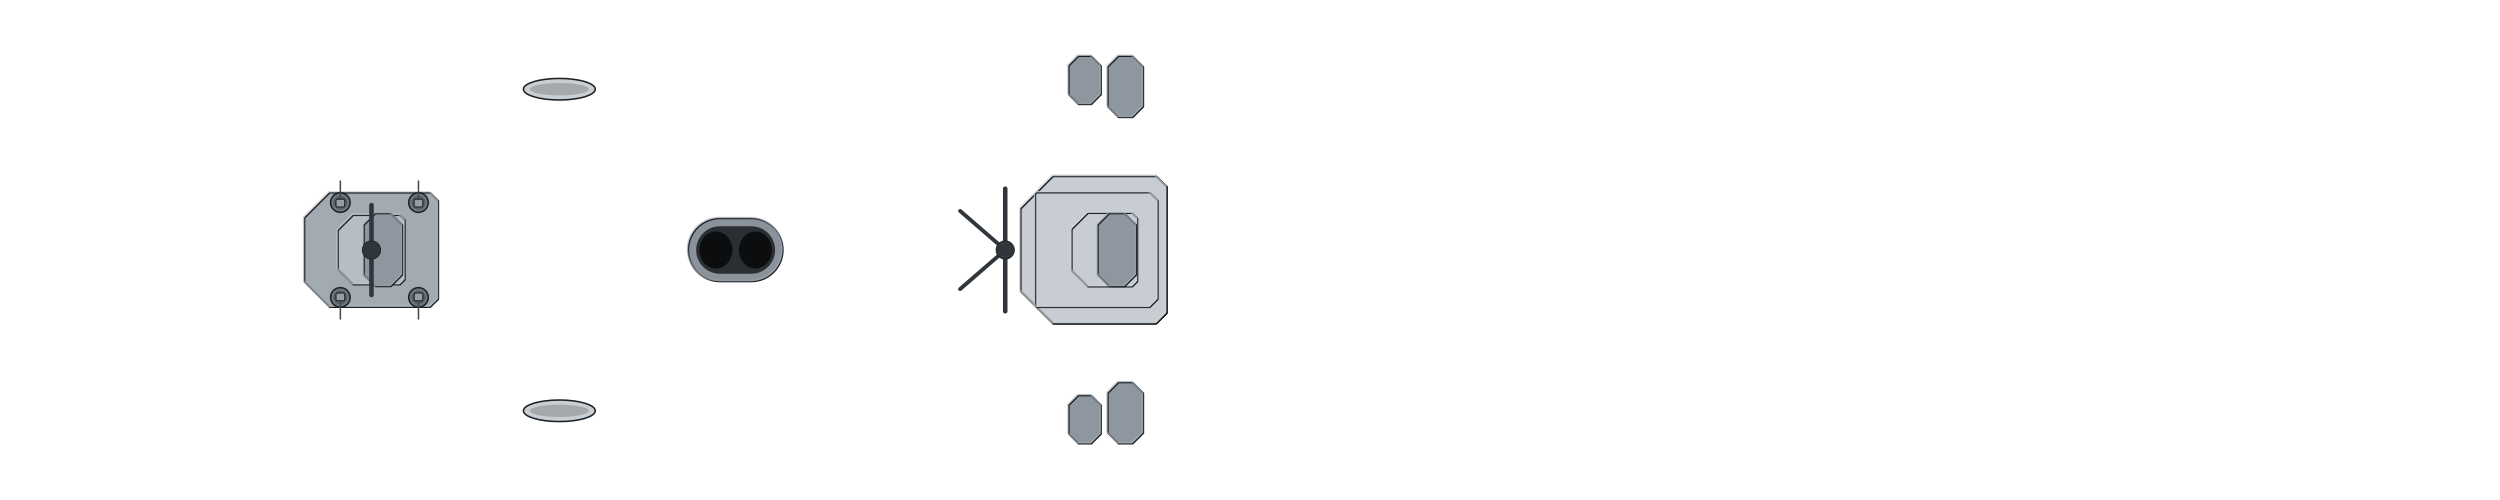
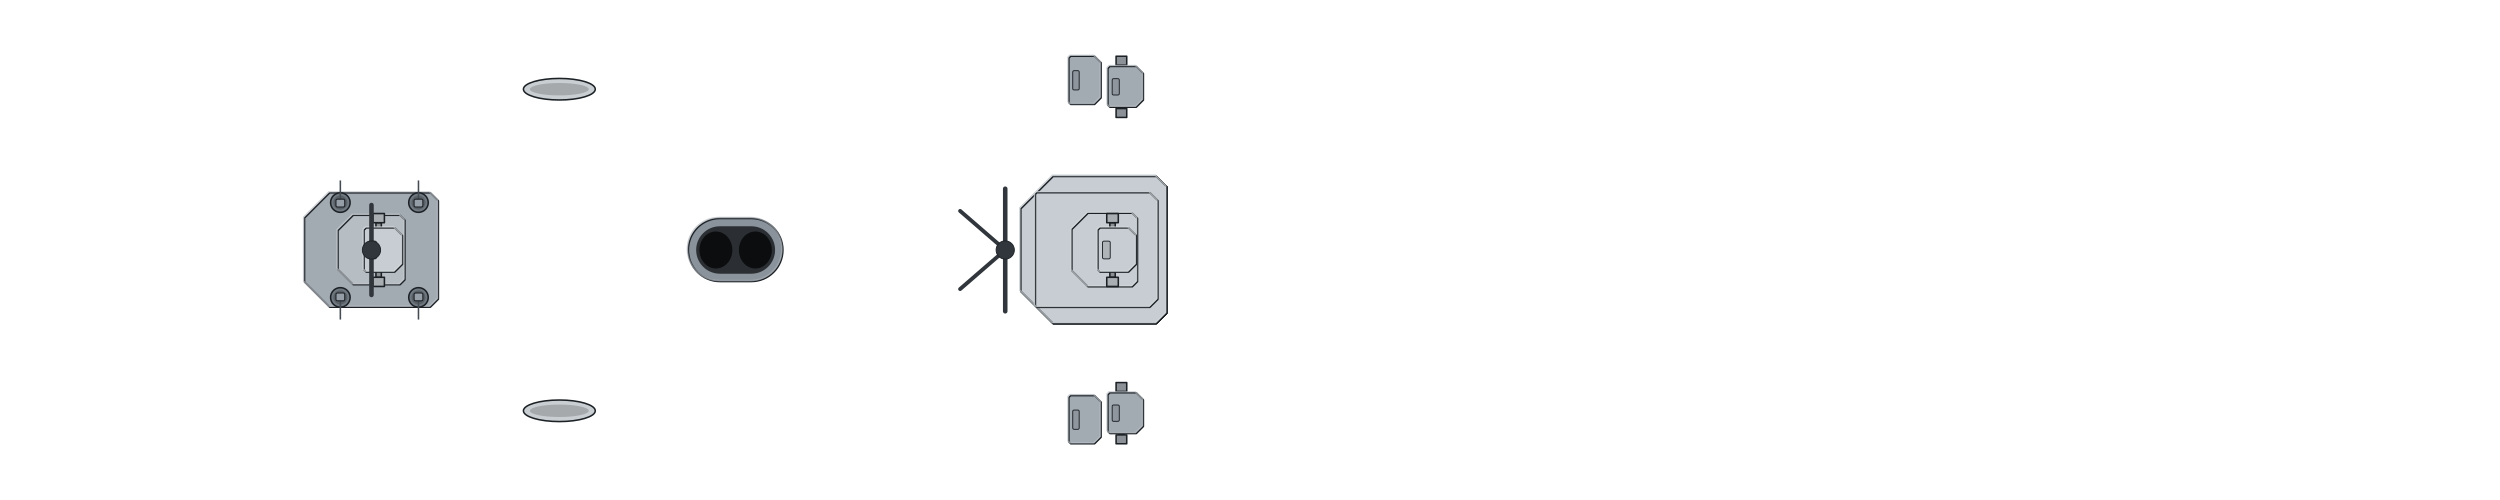
<svg xmlns="http://www.w3.org/2000/svg" width="1920" height="384" viewBox="-96 -19.2 192 38.4" shape-rendering="geometricPrecision">
  <defs>
    <clipPath id="hullclip">
      <path d="M-92,-1.568 L-91.993,-1.753 L-91.973,-1.938 L-91.94,-2.123 L-91.893,-2.308 L-91.832,-2.492 L-91.758,-2.677 L-91.671,-2.861 L-91.571,-3.045 L-91.457,-3.229 L-91.329,-3.412 L-91.189,-3.595 L-91.035,-3.778 L-90.867,-3.961 L-90.687,-4.143 L-90.493,-4.324 L-90.286,-4.505 L-90.066,-4.686 L-89.833,-4.866 L-89.586,-5.046 L-89.327,-5.225 L-89.054,-5.404 L-88.769,-5.581 L-88.47,-5.759 L-88.159,-5.935 L-87.834,-6.111 L-87.497,-6.286 L-87.147,-6.46 L-86.785,-6.634 L-86.409,-6.806 L-86.021,-6.978 L-85.621,-7.149 L-85.208,-7.319 L-84.783,-7.487 L-84.345,-7.655 L-83.895,-7.822 L-83.432,-7.988 L-82.958,-8.153 L-82.471,-8.317 L-81.973,-8.479 L-81.462,-8.641 L-80.939,-8.801 L-80.405,-8.96 L-79.859,-9.118 L-79.301,-9.275 L-78.732,-9.43 L-78.151,-9.584 L-77.559,-9.737 L-76.955,-9.888 L-76.34,-10.038 L-75.715,-10.186 L-75.078,-10.333 L-74.43,-10.479 L-73.771,-10.623 L-73.101,-10.765 L-72.421,-10.906 L-71.73,-11.045 L-71.029,-11.183 L-70.317,-11.319 L-69.595,-11.454 L-68.863,-11.587 L-68.121,-11.718 L-67.369,-11.847 L-66.607,-11.975 L-65.835,-12.101 L-65.054,-12.225 L-64.263,-12.347 L-63.463,-12.467 L-62.653,-12.586 L-61.835,-12.703 L-61.007,-12.817 L-60.171,-12.93 L-59.325,-13.041 L-58.472,-13.15 L-57.609,-13.257 L-56.738,-13.362 L-55.859,-13.464 L-54.972,-13.565 L-54.076,-13.664 L-53.173,-13.761 L-52.262,-13.855 L-51.343,-13.947 L-50.417,-14.037 L-49.484,-14.125 L-48.543,-14.211 L-47.595,-14.295 L-46.64,-14.376 L-45.679,-14.455 L-44.71,-14.532 L-43.736,-14.606 L-42.755,-14.678 L-41.767,-14.748 L-40.774,-14.816 L-39.774,-14.881 L-38.769,-14.943 L-37.758,-15.003 L-36.742,-15.061 L-35.72,-15.117 L-34.693,-15.17 L-33.661,-15.22 L-32.624,-15.268 L-31.582,-15.313 L-30.536,-15.356 L-29.485,-15.397 L-28.43,-15.434 L-27.37,-15.47 L-26.307,-15.502 L-25.24,-15.532 L-24.169,-15.56 L-23.095,-15.584 L-22.017,-15.606 L-20.936,-15.626 L-19.852,-15.642 L-18.765,-15.656 L-17.676,-15.667 L-16.583,-15.676 L-15.489,-15.682 L-14.392,-15.685 L-13.293,-15.685 L-12.192,-15.685 L-11.089,-15.685 L-9.985,-15.685 L-8.879,-15.685 L-7.772,-15.685 L-6.664,-15.685 L-5.555,-15.685 L-4.445,-15.685 L-3.334,-15.685 L-2.223,-15.685 L-1.112,-15.685 L-0,-15.685 L1.112,-15.685 L2.223,-15.685 L3.334,-15.685 L4.445,-15.685 L5.555,-15.685 L6.664,-15.685 L7.772,-15.685 L8.879,-15.685 L9.985,-15.685 L11.089,-15.685 L12.192,-15.685 L13.293,-15.685 L14.392,-15.684 L15.489,-15.678 L16.583,-15.665 L17.676,-15.646 L18.765,-15.621 L19.852,-15.59 L20.936,-15.553 L22.017,-15.511 L23.095,-15.462 L24.169,-15.407 L25.24,-15.347 L26.307,-15.281 L27.37,-15.21 L28.43,-15.133 L29.485,-15.051 L30.536,-14.963 L31.582,-14.87 L32.624,-14.772 L33.661,-14.669 L34.693,-14.561 L35.72,-14.448 L36.742,-14.33 L37.758,-14.207 L38.769,-14.08 L39.774,-13.948 L40.774,-13.812 L41.767,-13.672 L42.755,-13.528 L43.736,-13.379 L44.71,-13.227 L45.679,-13.071 L46.64,-12.911 L47.595,-12.748 L48.543,-12.581 L49.484,-12.411 L50.417,-12.237 L51.343,-12.061 L52.262,-11.882 L53.173,-11.7 L54.076,-11.515 L54.972,-11.328 L55.859,-11.139 L56.738,-10.947 L57.609,-10.753 L58.472,-10.557 L59.325,-10.36 L60.171,-10.16 L61.007,-9.96 L61.835,-9.757 L62.653,-9.554 L63.463,-9.35 L64.263,-9.144 L65.054,-8.938 L65.835,-8.731 L66.607,-8.523 L67.369,-8.316 L68.121,-8.108 L68.863,-7.9 L69.595,-7.691 L70.317,-7.484 L71.029,-7.276 L71.73,-7.069 L72.421,-6.863 L73.101,-6.657 L73.771,-6.452 L74.43,-6.249 L75.078,-6.046 L75.715,-5.845 L76.34,-5.646 L76.955,-5.448 L77.559,-5.251 L78.151,-5.057 L78.732,-4.864 L79.301,-4.674 L79.859,-4.486 L80.405,-4.301 L80.939,-4.117 L81.462,-3.937 L81.973,-3.759 L82.471,-3.584 L82.958,-3.413 L83.432,-3.244 L83.895,-3.078 L84.345,-2.916 L84.783,-2.758 L85.208,-2.602 L85.621,-2.451 L86.021,-2.303 L86.409,-2.159 L86.785,-2.019 L87.147,-1.883 L87.497,-1.752 L87.834,-1.624 L88.159,-1.501 L88.47,-1.382 L88.769,-1.268 L89.054,-1.158 L89.327,-1.052 L89.586,-0.952 L89.833,-0.856 L90.066,-0.765 L90.286,-0.679 L90.493,-0.598 L90.687,-0.522 L90.867,-0.45 L91.035,-0.384 L91.189,-0.323 L91.329,-0.267 L91.457,-0.217 L91.571,-0.172 L91.671,-0.131 L91.758,-0.097 L91.832,-0.067 L91.893,-0.043 L91.94,-0.024 L91.973,-0.011 L91.973,0.011 L91.94,0.024 L91.893,0.043 L91.832,0.067 L91.758,0.097 L91.671,0.131 L91.571,0.172 L91.457,0.217 L91.329,0.267 L91.189,0.323 L91.035,0.384 L90.867,0.45 L90.687,0.522 L90.493,0.598 L90.286,0.679 L90.066,0.765 L89.833,0.856 L89.586,0.952 L89.327,1.052 L89.054,1.158 L88.769,1.268 L88.47,1.382 L88.159,1.501 L87.834,1.624 L87.497,1.752 L87.147,1.883 L86.785,2.019 L86.409,2.159 L86.021,2.303 L85.621,2.451 L85.208,2.602 L84.783,2.758 L84.345,2.916 L83.895,3.078 L83.432,3.244 L82.958,3.413 L82.471,3.584 L81.973,3.759 L81.462,3.937 L80.939,4.117 L80.405,4.301 L79.859,4.486 L79.301,4.674 L78.732,4.864 L78.151,5.057 L77.559,5.251 L76.955,5.448 L76.34,5.646 L75.715,5.845 L75.078,6.046 L74.43,6.249 L73.771,6.452 L73.101,6.657 L72.421,6.863 L71.73,7.069 L71.029,7.276 L70.317,7.484 L69.595,7.691 L68.863,7.9 L68.121,8.108 L67.369,8.316 L66.607,8.523 L65.835,8.731 L65.054,8.938 L64.263,9.144 L63.463,9.35 L62.653,9.554 L61.835,9.757 L61.007,9.96 L60.171,10.16 L59.325,10.36 L58.472,10.557 L57.609,10.753 L56.738,10.947 L55.859,11.139 L54.972,11.328 L54.076,11.515 L53.173,11.7 L52.262,11.882 L51.343,12.061 L50.417,12.237 L49.484,12.411 L48.543,12.581 L47.595,12.748 L46.64,12.911 L45.679,13.071 L44.71,13.227 L43.736,13.379 L42.755,13.528 L41.767,13.672 L40.774,13.812 L39.774,13.948 L38.769,14.08 L37.758,14.207 L36.742,14.33 L35.72,14.448 L34.693,14.561 L33.661,14.669 L32.624,14.772 L31.582,14.87 L30.536,14.963 L29.485,15.051 L28.43,15.133 L27.37,15.21 L26.307,15.281 L25.24,15.347 L24.169,15.407 L23.095,15.462 L22.017,15.511 L20.936,15.553 L19.852,15.59 L18.765,15.621 L17.676,15.646 L16.583,15.665 L15.489,15.678 L14.392,15.684 L13.293,15.685 L12.192,15.685 L11.089,15.685 L9.985,15.685 L8.879,15.685 L7.772,15.685 L6.664,15.685 L5.555,15.685 L4.445,15.685 L3.334,15.685 L2.223,15.685 L1.112,15.685 L-0,15.685 L-1.112,15.685 L-2.223,15.685 L-3.334,15.685 L-4.445,15.685 L-5.555,15.685 L-6.664,15.685 L-7.772,15.685 L-8.879,15.685 L-9.985,15.685 L-11.089,15.685 L-12.192,15.685 L-13.293,15.685 L-14.392,15.685 L-15.489,15.682 L-16.583,15.676 L-17.676,15.667 L-18.765,15.656 L-19.852,15.642 L-20.936,15.626 L-22.017,15.606 L-23.095,15.584 L-24.169,15.56 L-25.24,15.532 L-26.307,15.502 L-27.37,15.47 L-28.43,15.434 L-29.485,15.397 L-30.536,15.356 L-31.582,15.313 L-32.624,15.268 L-33.661,15.22 L-34.693,15.17 L-35.72,15.117 L-36.742,15.061 L-37.758,15.003 L-38.769,14.943 L-39.774,14.881 L-40.774,14.816 L-41.767,14.748 L-42.755,14.678 L-43.736,14.606 L-44.71,14.532 L-45.679,14.455 L-46.64,14.376 L-47.595,14.295 L-48.543,14.211 L-49.484,14.125 L-50.417,14.037 L-51.343,13.947 L-52.262,13.855 L-53.173,13.761 L-54.076,13.664 L-54.972,13.565 L-55.859,13.464 L-56.738,13.362 L-57.609,13.257 L-58.472,13.15 L-59.325,13.041 L-60.171,12.93 L-61.007,12.817 L-61.835,12.703 L-62.653,12.586 L-63.463,12.467 L-64.263,12.347 L-65.054,12.225 L-65.835,12.101 L-66.607,11.975 L-67.369,11.847 L-68.121,11.718 L-68.863,11.587 L-69.595,11.454 L-70.317,11.319 L-71.029,11.183 L-71.73,11.045 L-72.421,10.906 L-73.101,10.765 L-73.771,10.623 L-74.43,10.479 L-75.078,10.333 L-75.715,10.186 L-76.34,10.038 L-76.955,9.888 L-77.559,9.737 L-78.151,9.584 L-78.732,9.43 L-79.301,9.275 L-79.859,9.118 L-80.405,8.96 L-80.939,8.801 L-81.462,8.641 L-81.973,8.479 L-82.471,8.317 L-82.958,8.153 L-83.432,7.988 L-83.895,7.822 L-84.345,7.655 L-84.783,7.487 L-85.208,7.319 L-85.621,7.149 L-86.021,6.978 L-86.409,6.806 L-86.785,6.634 L-87.147,6.46 L-87.497,6.286 L-87.834,6.111 L-88.159,5.935 L-88.47,5.759 L-88.769,5.581 L-89.054,5.404 L-89.327,5.225 L-89.586,5.046 L-89.833,4.866 L-90.066,4.686 L-90.286,4.505 L-90.493,4.324 L-90.687,4.143 L-90.867,3.961 L-91.035,3.778 L-91.189,3.595 L-91.329,3.412 L-91.457,3.229 L-91.571,3.045 L-91.671,2.861 L-91.758,2.677 L-91.832,2.492 L-91.893,2.308 L-91.94,2.123 L-91.973,1.938 L-91.993,1.753 L-92,1.568 Z" />
    </clipPath>
    <clipPath id="deckclip">
      <path d="M-92,-1.018 L-91.993,-1.203 L-91.973,-1.388 L-91.94,-1.573 L-91.893,-1.758 L-91.832,-1.942 L-91.758,-2.127 L-91.671,-2.311 L-91.571,-2.495 L-91.457,-2.679 L-91.329,-2.862 L-91.189,-3.045 L-91.035,-3.228 L-90.867,-3.411 L-90.687,-3.593 L-90.493,-3.774 L-90.286,-3.955 L-90.066,-4.136 L-89.833,-4.316 L-89.586,-4.496 L-89.327,-4.675 L-89.054,-4.854 L-88.769,-5.031 L-88.47,-5.209 L-88.159,-5.385 L-87.834,-5.561 L-87.497,-5.736 L-87.147,-5.91 L-86.785,-6.084 L-86.409,-6.256 L-86.021,-6.428 L-85.621,-6.599 L-85.208,-6.769 L-84.783,-6.937 L-84.345,-7.105 L-83.895,-7.272 L-83.432,-7.438 L-82.958,-7.603 L-82.471,-7.767 L-81.973,-7.929 L-81.462,-8.091 L-80.939,-8.251 L-80.405,-8.41 L-79.859,-8.568 L-79.301,-8.725 L-78.732,-8.88 L-78.151,-9.034 L-77.559,-9.187 L-76.955,-9.338 L-76.34,-9.488 L-75.715,-9.636 L-75.078,-9.783 L-74.43,-9.929 L-73.771,-10.073 L-73.101,-10.215 L-72.421,-10.356 L-71.73,-10.495 L-71.029,-10.633 L-70.317,-10.769 L-69.595,-10.904 L-68.863,-11.037 L-68.121,-11.168 L-67.369,-11.297 L-66.607,-11.425 L-65.835,-11.551 L-65.054,-11.675 L-64.263,-11.797 L-63.463,-11.917 L-62.653,-12.036 L-61.835,-12.153 L-61.007,-12.267 L-60.171,-12.38 L-59.325,-12.491 L-58.472,-12.6 L-57.609,-12.707 L-56.738,-12.812 L-55.859,-12.914 L-54.972,-13.015 L-54.076,-13.114 L-53.173,-13.211 L-52.262,-13.305 L-51.343,-13.397 L-50.417,-13.487 L-49.484,-13.575 L-48.543,-13.661 L-47.595,-13.745 L-46.64,-13.826 L-45.679,-13.905 L-44.71,-13.982 L-43.736,-14.056 L-42.755,-14.128 L-41.767,-14.198 L-40.774,-14.266 L-39.774,-14.331 L-38.769,-14.393 L-37.758,-14.453 L-36.742,-14.511 L-35.72,-14.567 L-34.693,-14.62 L-33.661,-14.67 L-32.624,-14.718 L-31.582,-14.763 L-30.536,-14.806 L-29.485,-14.847 L-28.43,-14.884 L-27.37,-14.92 L-26.307,-14.952 L-25.24,-14.982 L-24.169,-15.01 L-23.095,-15.034 L-22.017,-15.056 L-20.936,-15.076 L-19.852,-15.092 L-18.765,-15.106 L-17.676,-15.117 L-16.583,-15.126 L-15.489,-15.132 L-14.392,-15.135 L-13.293,-15.135 L-12.192,-15.135 L-11.089,-15.135 L-9.985,-15.135 L-8.879,-15.135 L-7.772,-15.135 L-6.664,-15.135 L-5.555,-15.135 L-4.445,-15.135 L-3.334,-15.135 L-2.223,-15.135 L-1.112,-15.135 L-0,-15.135 L1.112,-15.135 L2.223,-15.135 L3.334,-15.135 L4.445,-15.135 L5.555,-15.135 L6.664,-15.135 L7.772,-15.135 L8.879,-15.135 L9.985,-15.135 L11.089,-15.135 L12.192,-15.135 L13.293,-15.135 L14.392,-15.134 L15.489,-15.128 L16.583,-15.115 L17.676,-15.096 L18.765,-15.071 L19.852,-15.04 L20.936,-15.003 L22.017,-14.961 L23.095,-14.912 L24.169,-14.857 L25.24,-14.797 L26.307,-14.731 L27.37,-14.66 L28.43,-14.583 L29.485,-14.501 L30.536,-14.413 L31.582,-14.32 L32.624,-14.222 L33.661,-14.119 L34.693,-14.011 L35.72,-13.898 L36.742,-13.78 L37.758,-13.657 L38.769,-13.53 L39.774,-13.398 L40.774,-13.262 L41.767,-13.122 L42.755,-12.978 L43.736,-12.829 L44.71,-12.677 L45.679,-12.521 L46.64,-12.361 L47.595,-12.198 L48.543,-12.031 L49.484,-11.861 L50.417,-11.687 L51.343,-11.511 L52.262,-11.332 L53.173,-11.15 L54.076,-10.965 L54.972,-10.778 L55.859,-10.589 L56.738,-10.397 L57.609,-10.203 L58.472,-10.007 L59.325,-9.81 L60.171,-9.61 L61.007,-9.41 L61.835,-9.207 L62.653,-9.004 L63.463,-8.8 L64.263,-8.594 L65.054,-8.388 L65.835,-8.181 L66.607,-7.973 L67.369,-7.766 L68.121,-7.558 L68.863,-7.35 L69.595,-7.141 L70.317,-6.934 L71.029,-6.726 L71.73,-6.519 L72.421,-6.313 L73.101,-6.107 L73.771,-5.902 L74.43,-5.699 L75.078,-5.496 L75.715,-5.295 L76.34,-5.096 L76.955,-4.898 L77.559,-4.701 L78.151,-4.507 L78.732,-4.314 L79.301,-4.124 L79.859,-3.936 L80.405,-3.751 L80.939,-3.567 L81.462,-3.387 L81.973,-3.209 L82.471,-3.034 L82.958,-2.863 L83.432,-2.694 L83.895,-2.528 L84.345,-2.366 L84.783,-2.208 L85.208,-2.052 L85.621,-1.901 L86.021,-1.753 L86.409,-1.609 L86.785,-1.469 L87.147,-1.333 L87.497,-1.202 L87.834,-1.074 L88.159,-0.951 L88.47,-0.832 L88.769,-0.718 L89.054,-0.608 L89.327,-0.502 L89.586,-0.402 L89.833,-0.306 L90.066,-0.215 L90.286,-0.129 L90.493,-0.048 L90.493,0.048 L90.286,0.129 L90.066,0.215 L89.833,0.306 L89.586,0.402 L89.327,0.502 L89.054,0.608 L88.769,0.718 L88.47,0.832 L88.159,0.951 L87.834,1.074 L87.497,1.202 L87.147,1.333 L86.785,1.469 L86.409,1.609 L86.021,1.753 L85.621,1.901 L85.208,2.052 L84.783,2.208 L84.345,2.366 L83.895,2.528 L83.432,2.694 L82.958,2.863 L82.471,3.034 L81.973,3.209 L81.462,3.387 L80.939,3.567 L80.405,3.751 L79.859,3.936 L79.301,4.124 L78.732,4.314 L78.151,4.507 L77.559,4.701 L76.955,4.898 L76.34,5.096 L75.715,5.295 L75.078,5.496 L74.43,5.699 L73.771,5.902 L73.101,6.107 L72.421,6.313 L71.73,6.519 L71.029,6.726 L70.317,6.934 L69.595,7.141 L68.863,7.35 L68.121,7.558 L67.369,7.766 L66.607,7.973 L65.835,8.181 L65.054,8.388 L64.263,8.594 L63.463,8.8 L62.653,9.004 L61.835,9.207 L61.007,9.41 L60.171,9.61 L59.325,9.81 L58.472,10.007 L57.609,10.203 L56.738,10.397 L55.859,10.589 L54.972,10.778 L54.076,10.965 L53.173,11.15 L52.262,11.332 L51.343,11.511 L50.417,11.687 L49.484,11.861 L48.543,12.031 L47.595,12.198 L46.64,12.361 L45.679,12.521 L44.71,12.677 L43.736,12.829 L42.755,12.978 L41.767,13.122 L40.774,13.262 L39.774,13.398 L38.769,13.53 L37.758,13.657 L36.742,13.78 L35.72,13.898 L34.693,14.011 L33.661,14.119 L32.624,14.222 L31.582,14.32 L30.536,14.413 L29.485,14.501 L28.43,14.583 L27.37,14.66 L26.307,14.731 L25.24,14.797 L24.169,14.857 L23.095,14.912 L22.017,14.961 L20.936,15.003 L19.852,15.04 L18.765,15.071 L17.676,15.096 L16.583,15.115 L15.489,15.128 L14.392,15.134 L13.293,15.135 L12.192,15.135 L11.089,15.135 L9.985,15.135 L8.879,15.135 L7.772,15.135 L6.664,15.135 L5.555,15.135 L4.445,15.135 L3.334,15.135 L2.223,15.135 L1.112,15.135 L-0,15.135 L-1.112,15.135 L-2.223,15.135 L-3.334,15.135 L-4.445,15.135 L-5.555,15.135 L-6.664,15.135 L-7.772,15.135 L-8.879,15.135 L-9.985,15.135 L-11.089,15.135 L-12.192,15.135 L-13.293,15.135 L-14.392,15.135 L-15.489,15.132 L-16.583,15.126 L-17.676,15.117 L-18.765,15.106 L-19.852,15.092 L-20.936,15.076 L-22.017,15.056 L-23.095,15.034 L-24.169,15.01 L-25.24,14.982 L-26.307,14.952 L-27.37,14.92 L-28.43,14.884 L-29.485,14.847 L-30.536,14.806 L-31.582,14.763 L-32.624,14.718 L-33.661,14.67 L-34.693,14.62 L-35.72,14.567 L-36.742,14.511 L-37.758,14.453 L-38.769,14.393 L-39.774,14.331 L-40.774,14.266 L-41.767,14.198 L-42.755,14.128 L-43.736,14.056 L-44.71,13.982 L-45.679,13.905 L-46.64,13.826 L-47.595,13.745 L-48.543,13.661 L-49.484,13.575 L-50.417,13.487 L-51.343,13.397 L-52.262,13.305 L-53.173,13.211 L-54.076,13.114 L-54.972,13.015 L-55.859,12.914 L-56.738,12.812 L-57.609,12.707 L-58.472,12.6 L-59.325,12.491 L-60.171,12.38 L-61.007,12.267 L-61.835,12.153 L-62.653,12.036 L-63.463,11.917 L-64.263,11.797 L-65.054,11.675 L-65.835,11.551 L-66.607,11.425 L-67.369,11.297 L-68.121,11.168 L-68.863,11.037 L-69.595,10.904 L-70.317,10.769 L-71.029,10.633 L-71.73,10.495 L-72.421,10.356 L-73.101,10.215 L-73.771,10.073 L-74.43,9.929 L-75.078,9.783 L-75.715,9.636 L-76.34,9.488 L-76.955,9.338 L-77.559,9.187 L-78.151,9.034 L-78.732,8.88 L-79.301,8.725 L-79.859,8.568 L-80.405,8.41 L-80.939,8.251 L-81.462,8.091 L-81.973,7.929 L-82.471,7.767 L-82.958,7.603 L-83.432,7.438 L-83.895,7.272 L-84.345,7.105 L-84.783,6.937 L-85.208,6.769 L-85.621,6.599 L-86.021,6.428 L-86.409,6.256 L-86.785,6.084 L-87.147,5.91 L-87.497,5.736 L-87.834,5.561 L-88.159,5.385 L-88.47,5.209 L-88.769,5.031 L-89.054,4.854 L-89.327,4.675 L-89.586,4.496 L-89.833,4.316 L-90.066,4.136 L-90.286,3.955 L-90.493,3.774 L-90.687,3.593 L-90.867,3.411 L-91.035,3.228 L-91.189,3.045 L-91.329,2.862 L-91.457,2.679 L-91.571,2.495 L-91.671,2.311 L-91.758,2.127 L-91.832,1.942 L-91.893,1.758 L-91.94,1.573 L-91.973,1.388 L-91.993,1.203 L-92,1.018 Z" />
    </clipPath>
  </defs>
  <path d="M-6.399,4.856 L-7.19,5.647 L-15.115,5.647 L-17.599,3.162 L-17.599,-3.162 L-15.115,-5.647 L-7.19,-5.647 L-6.399,-4.856 Z" fill="#a3abb2" stroke="#1c2126" stroke-width="0.12" stroke-linejoin="round" />
  <path d="M-6.399,4.856 L-7.19,5.647 L-15.115,5.647 L-17.599,3.162 L-17.599,-3.162 L-15.115,-5.647 L-7.19,-5.647 L-6.399,-4.856 Z" fill="none" stroke="#bac0c5" stroke-width="0.108" transform="translate(-0.072,-0.072)" stroke-opacity="0.7" />
  <path d="M-7.19,5.647 L-15.115,5.647 L-17.599,3.162 L-17.599,-3.162 L-15.115,-5.647 L-7.19,-5.647 L-6.399,-4.856 L-6.399,4.856 Z" fill="#b6bdc3" stroke="#1c2126" stroke-width="0.12" stroke-linejoin="round" />
  <path d="M-7.19,5.647 L-15.115,5.647 L-17.599,3.162 L-17.599,-3.162 L-15.115,-5.647 L-7.19,-5.647 L-6.399,-4.856 L-6.399,4.856 Z" fill="none" stroke="#c8ced2" stroke-width="0.108" transform="translate(-0.072,-0.072)" stroke-opacity="0.7" />
  <path d="M-7.19,5.647 L-15.115,5.647 L-17.599,3.162 L-17.599,-3.162 L-15.115,-5.647 L-7.19,-5.647 L-6.399,-4.856 L-6.399,4.856 Z" fill="#c7cdd2" stroke="#1c2126" stroke-width="0.12" stroke-linejoin="round" />
  <path d="M-7.19,5.647 L-15.115,5.647 L-17.599,3.162 L-17.599,-3.162 L-15.115,-5.647 L-7.19,-5.647 L-6.399,-4.856 L-6.399,4.856 Z" fill="none" stroke="#d5dadd" stroke-width="0.108" transform="translate(-0.072,-0.072)" stroke-opacity="0.7" />
  <path d="M-7.19,5.647 L-15.115,5.647 L-17.599,3.162 L-17.599,-3.162 L-15.115,-5.647 L-7.19,-5.647 L-6.399,-4.856 L-6.399,4.856 Z" fill="#c7cdd2" stroke="#1c2126" stroke-width="0.12" stroke-linejoin="round" />
  <path d="M-7.19,5.647 L-15.115,5.647 L-17.599,3.162 L-17.599,-3.162 L-15.115,-5.647 L-7.19,-5.647 L-6.399,-4.856 L-6.399,4.856 Z" fill="none" stroke="#d5dadd" stroke-width="0.108" transform="translate(-0.072,-0.072)" stroke-opacity="0.7" />
  <path d="M-6.399,4.856 L-7.19,5.647 L-15.115,5.647 L-17.599,3.162 L-17.599,-3.162 L-15.115,-5.647 L-7.19,-5.647 L-6.399,-4.856 Z" fill="#c7cdd2" stroke="#1c2126" stroke-width="0.12" stroke-linejoin="round" />
  <path d="M-6.399,4.856 L-7.19,5.647 L-15.115,5.647 L-17.599,3.162 L-17.599,-3.162 L-15.115,-5.647 L-7.19,-5.647 L-6.399,-4.856 Z" fill="none" stroke="#d5dadd" stroke-width="0.108" transform="translate(-0.072,-0.072)" stroke-opacity="0.7" />
  <path d="M-7.071,3.788 L-7.688,4.404 L-16.357,4.404 L-16.479,4.282 L-16.479,-4.282 L-16.357,-4.404 L-7.688,-4.404 L-7.071,-3.788 Z" fill="#c7cdd2" stroke="#1c2126" stroke-width="0.12" stroke-linejoin="round" />
  <path d="M-7.071,3.788 L-7.688,4.404 L-16.357,4.404 L-16.479,4.282 L-16.479,-4.282 L-16.357,-4.404 L-7.688,-4.404 L-7.071,-3.788 Z" fill="none" stroke="#d5dadd" stroke-width="0.108" transform="translate(-0.072,-0.072)" stroke-opacity="0.7" />
  <path d="M-8.639,2.428 L-9.035,2.823 L-12.437,2.823 L-13.679,1.581 L-13.679,-1.581 L-12.437,-2.823 L-9.035,-2.823 L-8.639,-2.428 Z" fill="#c7cdd2" stroke="#1c2126" stroke-width="0.12" stroke-linejoin="round" />
  <path d="M-8.639,2.428 L-9.035,2.823 L-12.437,2.823 L-13.679,1.581 L-13.679,-1.581 L-12.437,-2.823 L-9.035,-2.823 L-8.639,-2.428 Z" fill="none" stroke="#d5dadd" stroke-width="0.108" transform="translate(-0.072,-0.072)" stroke-opacity="0.7" />
  <path d="M-62.331,3.777 L-62.946,4.392 L-70.678,4.392 L-72.611,2.459 L-72.611,-2.459 L-70.678,-4.392 L-62.946,-4.392 L-62.331,-3.777 Z" fill="#a3abb2" stroke="#1c2126" stroke-width="0.12" stroke-linejoin="round" />
  <path d="M-62.331,3.777 L-62.946,4.392 L-70.678,4.392 L-72.611,2.459 L-72.611,-2.459 L-70.678,-4.392 L-62.946,-4.392 L-62.331,-3.777 Z" fill="none" stroke="#bac0c5" stroke-width="0.108" transform="translate(-0.072,-0.072)" stroke-opacity="0.7" />
  <path d="M-64.901,2.293 L-65.274,2.666 L-68.867,2.666 L-70.041,1.493 L-70.041,-1.493 L-68.867,-2.666 L-65.274,-2.666 L-64.901,-2.293 Z" fill="#b6bdc3" stroke="#1c2126" stroke-width="0.12" stroke-linejoin="round" />
  <path d="M-64.901,2.293 L-65.274,2.666 L-68.867,2.666 L-70.041,1.493 L-70.041,-1.493 L-68.867,-2.666 L-65.274,-2.666 L-64.901,-2.293 Z" fill="none" stroke="#c8ced2" stroke-width="0.108" transform="translate(-0.072,-0.072)" stroke-opacity="0.7" />
-   <path d="M-8.729,-1.915 L-8.729,1.915 L-9.614,2.8 L-10.794,2.8 L-11.679,1.915 L-11.679,-1.915 L-10.794,-2.8 L-9.614,-2.8 Z" fill="#8e979f" stroke="#1c2126" stroke-width="0.12" stroke-linejoin="round" />
-   <path d="M-8.729,-1.915 L-8.729,1.915 L-9.614,2.8 L-10.794,2.8 L-11.679,1.915 L-11.679,-1.915 L-10.794,-2.8 L-9.614,-2.8 Z" fill="none" stroke="#aab1b7" stroke-width="0.108" transform="translate(-0.072,-0.072)" stroke-opacity="0.7" />
-   <path d="M-65.091,-1.915 L-65.091,1.915 L-65.976,2.8 L-67.156,2.8 L-68.041,1.915 L-68.041,-1.915 L-67.156,-2.8 L-65.976,-2.8 Z" fill="#8e979f" stroke="#1c2126" stroke-width="0.12" stroke-linejoin="round" />
-   <path d="M-65.091,-1.915 L-65.091,1.915 L-65.976,2.8 L-67.156,2.8 L-68.041,1.915 L-68.041,-1.915 L-67.156,-2.8 L-65.976,-2.8 Z" fill="none" stroke="#aab1b7" stroke-width="0.108" transform="translate(-0.072,-0.072)" stroke-opacity="0.7" />
-   <path d="M-8.186,10.999 L-8.186,14.063 L-9.004,14.881 L-10.094,14.881 L-10.911,14.063 L-10.911,10.999 L-10.094,10.181 L-9.004,10.181 Z" fill="#8e979f" stroke="#1c2126" stroke-width="0.12" stroke-linejoin="round" />
-   <path d="M-8.186,10.999 L-8.186,14.063 L-9.004,14.881 L-10.094,14.881 L-10.911,14.063 L-10.911,10.999 L-10.094,10.181 L-9.004,10.181 Z" fill="none" stroke="#aab1b7" stroke-width="0.108" transform="translate(-0.072,-0.072)" stroke-opacity="0.7" />
-   <path d="M-8.186,-14.063 L-8.186,-10.999 L-9.004,-10.181 L-10.094,-10.181 L-10.911,-10.999 L-10.911,-14.063 L-10.094,-14.881 L-9.004,-14.881 Z" fill="#8e979f" stroke="#1c2126" stroke-width="0.12" stroke-linejoin="round" />
-   <path d="M-8.186,-14.063 L-8.186,-10.999 L-9.004,-10.181 L-10.094,-10.181 L-10.911,-10.999 L-10.911,-14.063 L-10.094,-14.881 L-9.004,-14.881 Z" fill="none" stroke="#aab1b7" stroke-width="0.108" transform="translate(-0.072,-0.072)" stroke-opacity="0.7" />
-   <path d="M-11.436,11.924 L-11.436,14.139 L-12.179,14.881 L-13.169,14.881 L-13.911,14.139 L-13.911,11.924 L-13.169,11.181 L-12.179,11.181 Z" fill="#8e979f" stroke="#1c2126" stroke-width="0.12" stroke-linejoin="round" />
-   <path d="M-11.436,11.924 L-11.436,14.139 L-12.179,14.881 L-13.169,14.881 L-13.911,14.139 L-13.911,11.924 L-13.169,11.181 L-12.179,11.181 Z" fill="none" stroke="#aab1b7" stroke-width="0.108" transform="translate(-0.072,-0.072)" stroke-opacity="0.7" />
-   <path d="M-11.436,-14.139 L-11.436,-11.924 L-12.179,-11.181 L-13.169,-11.181 L-13.911,-11.924 L-13.911,-14.139 L-13.169,-14.881 L-12.179,-14.881 Z" fill="#8e979f" stroke="#1c2126" stroke-width="0.12" stroke-linejoin="round" />
-   <path d="M-11.436,-14.139 L-11.436,-11.924 L-12.179,-11.181 L-13.169,-11.181 L-13.911,-11.924 L-13.911,-14.139 L-13.169,-14.881 L-12.179,-14.881 Z" fill="none" stroke="#aab1b7" stroke-width="0.108" transform="translate(-0.072,-0.072)" stroke-opacity="0.7" />
+   <path d="M-10.764,-2.098 L-10.351,-2.098 L-10.351,2.098 L-10.764,2.098 Z" fill="#8b9093" stroke="#1c2126" stroke-width="0.12" stroke-linejoin="round" />
+   <path d="M-11.001,2.098 L-10.115,2.098 L-10.115,2.8 L-11.001,2.8 Z" fill="#a9aeb2" stroke="#1c2126" stroke-width="0.12" stroke-linejoin="round" />
+   <path d="M-11.001,-2.098 L-10.115,-2.098 L-10.115,-2.8 L-11.001,-2.8 Z" fill="#a9aeb2" stroke="#1c2126" stroke-width="0.12" stroke-linejoin="round" />
+   <path d="M-8.729,-1.103 L-8.729,1.103 L-9.323,1.696 L-11.509,1.696 L-11.679,1.527 L-11.679,-1.527 L-11.509,-1.696 L-9.323,-1.696 Z" fill="#c7cdd2" stroke="#1c2126" stroke-width="0.12" stroke-linejoin="round" />
+   <path d="M-11.225,-0.679 L-10.835,-0.679 A0.1,0.1 0 0 1 -10.735,-0.579 L-10.735,0.579 A0.1,0.1 0 0 1 -10.835,0.679 L-11.225,0.679 A0.1,0.1 0 0 1 -11.325,0.579 L-11.325,-0.579 A0.1,0.1 0 0 1 -11.225,-0.679 Z" fill="#afb4b9" stroke="#1c2126" stroke-width="0.072" stroke-linejoin="round" />
+   <path d="M-8.729,-1.103 L-8.729,1.103 L-9.323,1.696 L-11.509,1.696 L-11.679,1.527 L-11.679,-1.527 L-11.509,-1.696 L-9.323,-1.696 Z" fill="none" stroke="#d5dadd" stroke-width="0.108" transform="translate(-0.072,-0.072)" stroke-opacity="0.7" />
+   <path d="M-67.127,-2.098 L-66.713,-2.098 L-66.713,2.098 L-67.127,2.098 Z" fill="#8b9093" stroke="#1c2126" stroke-width="0.12" stroke-linejoin="round" />
+   <path d="M-67.362,2.098 L-66.478,2.098 L-66.478,2.8 L-67.362,2.8 Z" fill="#a9aeb2" stroke="#1c2126" stroke-width="0.12" stroke-linejoin="round" />
+   <path d="M-67.362,-2.098 L-66.478,-2.098 L-66.478,-2.8 L-67.362,-2.8 Z" fill="#a9aeb2" stroke="#1c2126" stroke-width="0.12" stroke-linejoin="round" />
+   <path d="M-65.091,-1.103 L-65.091,1.103 L-65.685,1.696 L-67.871,1.696 L-68.041,1.527 L-68.041,-1.527 L-67.871,-1.696 L-65.685,-1.696 Z" fill="#c7cdd2" stroke="#1c2126" stroke-width="0.12" stroke-linejoin="round" />
+   <path d="M-67.587,-0.679 L-67.197,-0.679 A0.1,0.1 0 0 1 -67.097,-0.579 L-67.097,0.579 A0.1,0.1 0 0 1 -67.197,0.679 L-67.587,0.679 A0.1,0.1 0 0 1 -67.687,0.579 L-67.687,-0.579 A0.1,0.1 0 0 1 -67.587,-0.679 Z" fill="#afb4b9" stroke="#1c2126" stroke-width="0.072" stroke-linejoin="round" />
+   <path d="M-65.091,-1.103 L-65.091,1.103 L-65.685,1.696 L-67.871,1.696 L-68.041,1.527 L-68.041,-1.527 L-67.871,-1.696 L-65.685,-1.696 Z" fill="none" stroke="#d5dadd" stroke-width="0.108" transform="translate(-0.072,-0.072)" stroke-opacity="0.7" />
+   <path d="M-10.075,10.861 L-9.676,10.861 L-9.676,14.201 L-10.075,14.201 Z" fill="#72787d" stroke="#1c2126" stroke-width="0.12" stroke-linejoin="round" />
+   <path d="M-10.284,14.201 L-9.467,14.201 L-9.467,14.881 L-10.284,14.881 Z" fill="#8b9197" stroke="#1c2126" stroke-width="0.12" stroke-linejoin="round" />
+   <path d="M-10.284,10.861 L-9.467,10.861 L-9.467,10.181 L-10.284,10.181 Z" fill="#8b9197" stroke="#1c2126" stroke-width="0.12" stroke-linejoin="round" />
+   <path d="M-8.186,11.513 L-8.186,13.549 L-8.734,14.098 L-10.754,14.098 L-10.911,13.941 L-10.911,11.121 L-10.754,10.964 L-8.734,10.964 Z" fill="#a3abb2" stroke="#1c2126" stroke-width="0.12" stroke-linejoin="round" />
+   <path d="M-10.484,11.904 L-10.139,11.904 A0.1,0.1 0 0 1 -10.039,12.004 L-10.039,13.058 A0.1,0.1 0 0 1 -10.139,13.158 L-10.484,13.158 A0.1,0.1 0 0 1 -10.584,13.058 L-10.584,12.004 A0.1,0.1 0 0 1 -10.484,11.904 Z" fill="#8f969d" stroke="#1c2126" stroke-width="0.072" stroke-linejoin="round" />
+   <path d="M-8.186,11.513 L-8.186,13.549 L-8.734,14.098 L-10.754,14.098 L-10.911,13.941 L-10.911,11.121 L-10.754,10.964 L-8.734,10.964 Z" fill="none" stroke="#bac0c5" stroke-width="0.108" transform="translate(-0.072,-0.072)" stroke-opacity="0.7" />
+   <path d="M-10.075,-14.201 L-9.676,-14.201 L-9.676,-10.861 L-10.075,-10.861 Z" fill="#72787d" stroke="#1c2126" stroke-width="0.12" stroke-linejoin="round" />
+   <path d="M-10.284,-10.861 L-9.467,-10.861 L-9.467,-10.181 L-10.284,-10.181 Z" fill="#8b9197" stroke="#1c2126" stroke-width="0.12" stroke-linejoin="round" />
+   <path d="M-10.284,-14.201 L-9.467,-14.201 L-9.467,-14.881 L-10.284,-14.881 Z" fill="#8b9197" stroke="#1c2126" stroke-width="0.12" stroke-linejoin="round" />
+   <path d="M-8.186,-13.549 L-8.186,-11.513 L-8.734,-10.964 L-10.754,-10.964 L-10.911,-11.121 L-10.911,-13.941 L-10.754,-14.098 L-8.734,-14.098 Z" fill="#a3abb2" stroke="#1c2126" stroke-width="0.12" stroke-linejoin="round" />
+   <path d="M-10.484,-13.158 L-10.139,-13.158 A0.1,0.1 0 0 1 -10.039,-13.058 L-10.039,-12.004 A0.1,0.1 0 0 1 -10.139,-11.904 L-10.484,-11.904 A0.1,0.1 0 0 1 -10.584,-12.004 L-10.584,-13.058 A0.1,0.1 0 0 1 -10.484,-13.158 Z" fill="#8f969d" stroke="#1c2126" stroke-width="0.072" stroke-linejoin="round" />
+   <path d="M-8.186,-13.549 L-8.186,-11.513 L-8.734,-10.964 L-10.754,-10.964 L-10.911,-11.121 L-10.911,-13.941 L-10.754,-14.098 L-8.734,-14.098 Z" fill="none" stroke="#bac0c5" stroke-width="0.108" transform="translate(-0.072,-0.072)" stroke-opacity="0.7" />
+   <path d="M-11.436,11.679 L-11.436,14.383 L-11.934,14.881 L-13.769,14.881 L-13.911,14.739 L-13.911,11.323 L-13.769,11.181 L-11.934,11.181 Z" fill="#a3abb2" stroke="#1c2126" stroke-width="0.12" stroke-linejoin="round" />
+   <path d="M-13.514,12.291 L-13.219,12.291 A0.1,0.1 0 0 1 -13.119,12.391 L-13.119,13.671 A0.1,0.1 0 0 1 -13.219,13.771 L-13.514,13.771 A0.1,0.1 0 0 1 -13.614,13.671 L-13.614,12.391 A0.1,0.1 0 0 1 -13.514,12.291 Z" fill="#8f969d" stroke="#1c2126" stroke-width="0.072" stroke-linejoin="round" />
+   <path d="M-11.436,11.679 L-11.436,14.383 L-11.934,14.881 L-13.769,14.881 L-13.911,14.739 L-13.911,11.323 L-13.769,11.181 L-11.934,11.181 Z" fill="none" stroke="#bac0c5" stroke-width="0.108" transform="translate(-0.072,-0.072)" stroke-opacity="0.7" />
+   <path d="M-11.436,-14.383 L-11.436,-11.679 L-11.934,-11.181 L-13.769,-11.181 L-13.911,-11.323 L-13.911,-14.739 L-13.769,-14.881 L-11.934,-14.881 Z" fill="#a3abb2" stroke="#1c2126" stroke-width="0.12" stroke-linejoin="round" />
+   <path d="M-13.514,-13.771 L-13.219,-13.771 A0.1,0.1 0 0 1 -13.119,-13.671 L-13.119,-12.391 A0.1,0.1 0 0 1 -13.219,-12.291 L-13.514,-12.291 A0.1,0.1 0 0 1 -13.614,-12.391 L-13.614,-13.671 A0.1,0.1 0 0 1 -13.514,-13.771 Z" fill="#8f969d" stroke="#1c2126" stroke-width="0.072" stroke-linejoin="round" />
+   <path d="M-11.436,-14.383 L-11.436,-11.679 L-11.934,-11.181 L-13.769,-11.181 L-13.911,-11.323 L-13.911,-14.739 L-13.769,-14.881 L-11.934,-14.881 Z" fill="none" stroke="#bac0c5" stroke-width="0.108" transform="translate(-0.072,-0.072)" stroke-opacity="0.7" />
  <g transform="translate(-63.861,3.642) rotate(90)">
    <circle r="0.75" fill="#6f7880" stroke="#1c2126" stroke-width="0.12" stroke-linejoin="round" />
    <circle r="0.54" fill="#596066" />
    <rect x="0" y="-0.06" width="1.7" height="0.12" fill="#454c53" />
    <rect x="-0.338" y="-0.338" width="0.6" height="0.675" rx="0.112" fill="#959ea6" stroke="#1c2126" stroke-width="0.084" stroke-linejoin="round" />
  </g>
  <g transform="translate(-63.861,-3.642) rotate(-90)">
    <circle r="0.75" fill="#6f7880" stroke="#1c2126" stroke-width="0.12" stroke-linejoin="round" />
    <circle r="0.54" fill="#596066" />
    <rect x="0" y="-0.06" width="1.7" height="0.12" fill="#454c53" />
    <rect x="-0.338" y="-0.338" width="0.6" height="0.675" rx="0.112" fill="#959ea6" stroke="#1c2126" stroke-width="0.084" stroke-linejoin="round" />
  </g>
  <g transform="translate(-69.861,3.642) rotate(90)">
    <circle r="0.75" fill="#6f7880" stroke="#1c2126" stroke-width="0.12" stroke-linejoin="round" />
    <circle r="0.54" fill="#596066" />
    <rect x="0" y="-0.06" width="1.7" height="0.12" fill="#454c53" />
    <rect x="-0.338" y="-0.338" width="0.6" height="0.675" rx="0.112" fill="#959ea6" stroke="#1c2126" stroke-width="0.084" stroke-linejoin="round" />
  </g>
  <g transform="translate(-69.861,-3.642) rotate(-90)">
    <circle r="0.75" fill="#6f7880" stroke="#1c2126" stroke-width="0.12" stroke-linejoin="round" />
    <circle r="0.54" fill="#596066" />
    <rect x="0" y="-0.06" width="1.7" height="0.12" fill="#454c53" />
    <rect x="-0.338" y="-0.338" width="0.6" height="0.675" rx="0.112" fill="#959ea6" stroke="#1c2126" stroke-width="0.084" stroke-linejoin="round" />
  </g>
  <ellipse cx="-53.042" cy="12.349" rx="2.76" ry="0.828" fill="#c9ced2" stroke="#1c2126" stroke-width="0.12" stroke-linejoin="round" />
  <ellipse cx="-53.042" cy="12.349" rx="2.26" ry="0.478" fill="#a5a9ac" />
  <ellipse cx="-53.042" cy="-12.349" rx="2.76" ry="0.828" fill="#c9ced2" stroke="#1c2126" stroke-width="0.12" stroke-linejoin="round" />
  <ellipse cx="-53.042" cy="-12.349" rx="2.26" ry="0.478" fill="#a5a9ac" />
  <path d="M-40.714,-2.421 L-38.293,-2.421 A2.421,2.421 0 0 1 -35.873,0 L-35.873,0 A2.421,2.421 0 0 1 -38.293,2.421 L-40.714,2.421 A2.421,2.421 0 0 1 -43.135,0 L-43.135,0 A2.421,2.421 0 0 1 -40.714,-2.421 Z" fill="#8a939b" stroke="#1c2126" stroke-width="0.12" stroke-linejoin="round" />
  <path d="M-40.714,-1.821 L-38.293,-1.821 A1.821,1.821 0 0 1 -36.473,0 L-36.473,0 A1.821,1.821 0 0 1 -38.293,1.821 L-40.714,1.821 A1.821,1.821 0 0 1 -42.535,0 L-42.535,0 A1.821,1.821 0 0 1 -40.714,-1.821 Z" fill="#2b2f33" />
  <ellipse cx="-41.019" cy="0" rx="1.266" ry="1.421" fill="#0b0d0f" />
  <ellipse cx="-37.988" cy="0" rx="1.266" ry="1.421" fill="#0b0d0f" />
  <path d="M-40.714,-2.421 L-38.293,-2.421 A2.421,2.421 0 0 1 -35.873,0 L-35.873,0 A2.421,2.421 0 0 1 -38.293,2.421 L-40.714,2.421 A2.421,2.421 0 0 1 -43.135,0 L-43.135,0 A2.421,2.421 0 0 1 -40.714,-2.421 Z" fill="none" stroke="#adb3b9" stroke-width="0.12" transform="translate(-0.072,-0.072)" stroke-opacity="0.6" />
  <line x1="-18.799" y1="-4.705" x2="-18.799" y2="4.705" stroke="#30363b" stroke-width="0.35" stroke-linecap="round" />
  <line x1="-18.799" y1="0" x2="-22.263" y2="3" stroke="#30363b" stroke-width="0.3" stroke-linecap="round" />
  <line x1="-18.799" y1="0" x2="-22.263" y2="-3" stroke="#30363b" stroke-width="0.3" stroke-linecap="round" />
  <circle cx="-18.799" cy="0" r="0.7" fill="#30363b" stroke="#1c2126" stroke-width="0.072" stroke-linejoin="round" />
  <line x1="-67.471" y1="-3.451" x2="-67.471" y2="3.451" stroke="#30363b" stroke-width="0.35" stroke-linecap="round" />
  <circle cx="-67.471" cy="0" r="0.7" fill="#30363b" stroke="#1c2126" stroke-width="0.072" stroke-linejoin="round" />
</svg>
